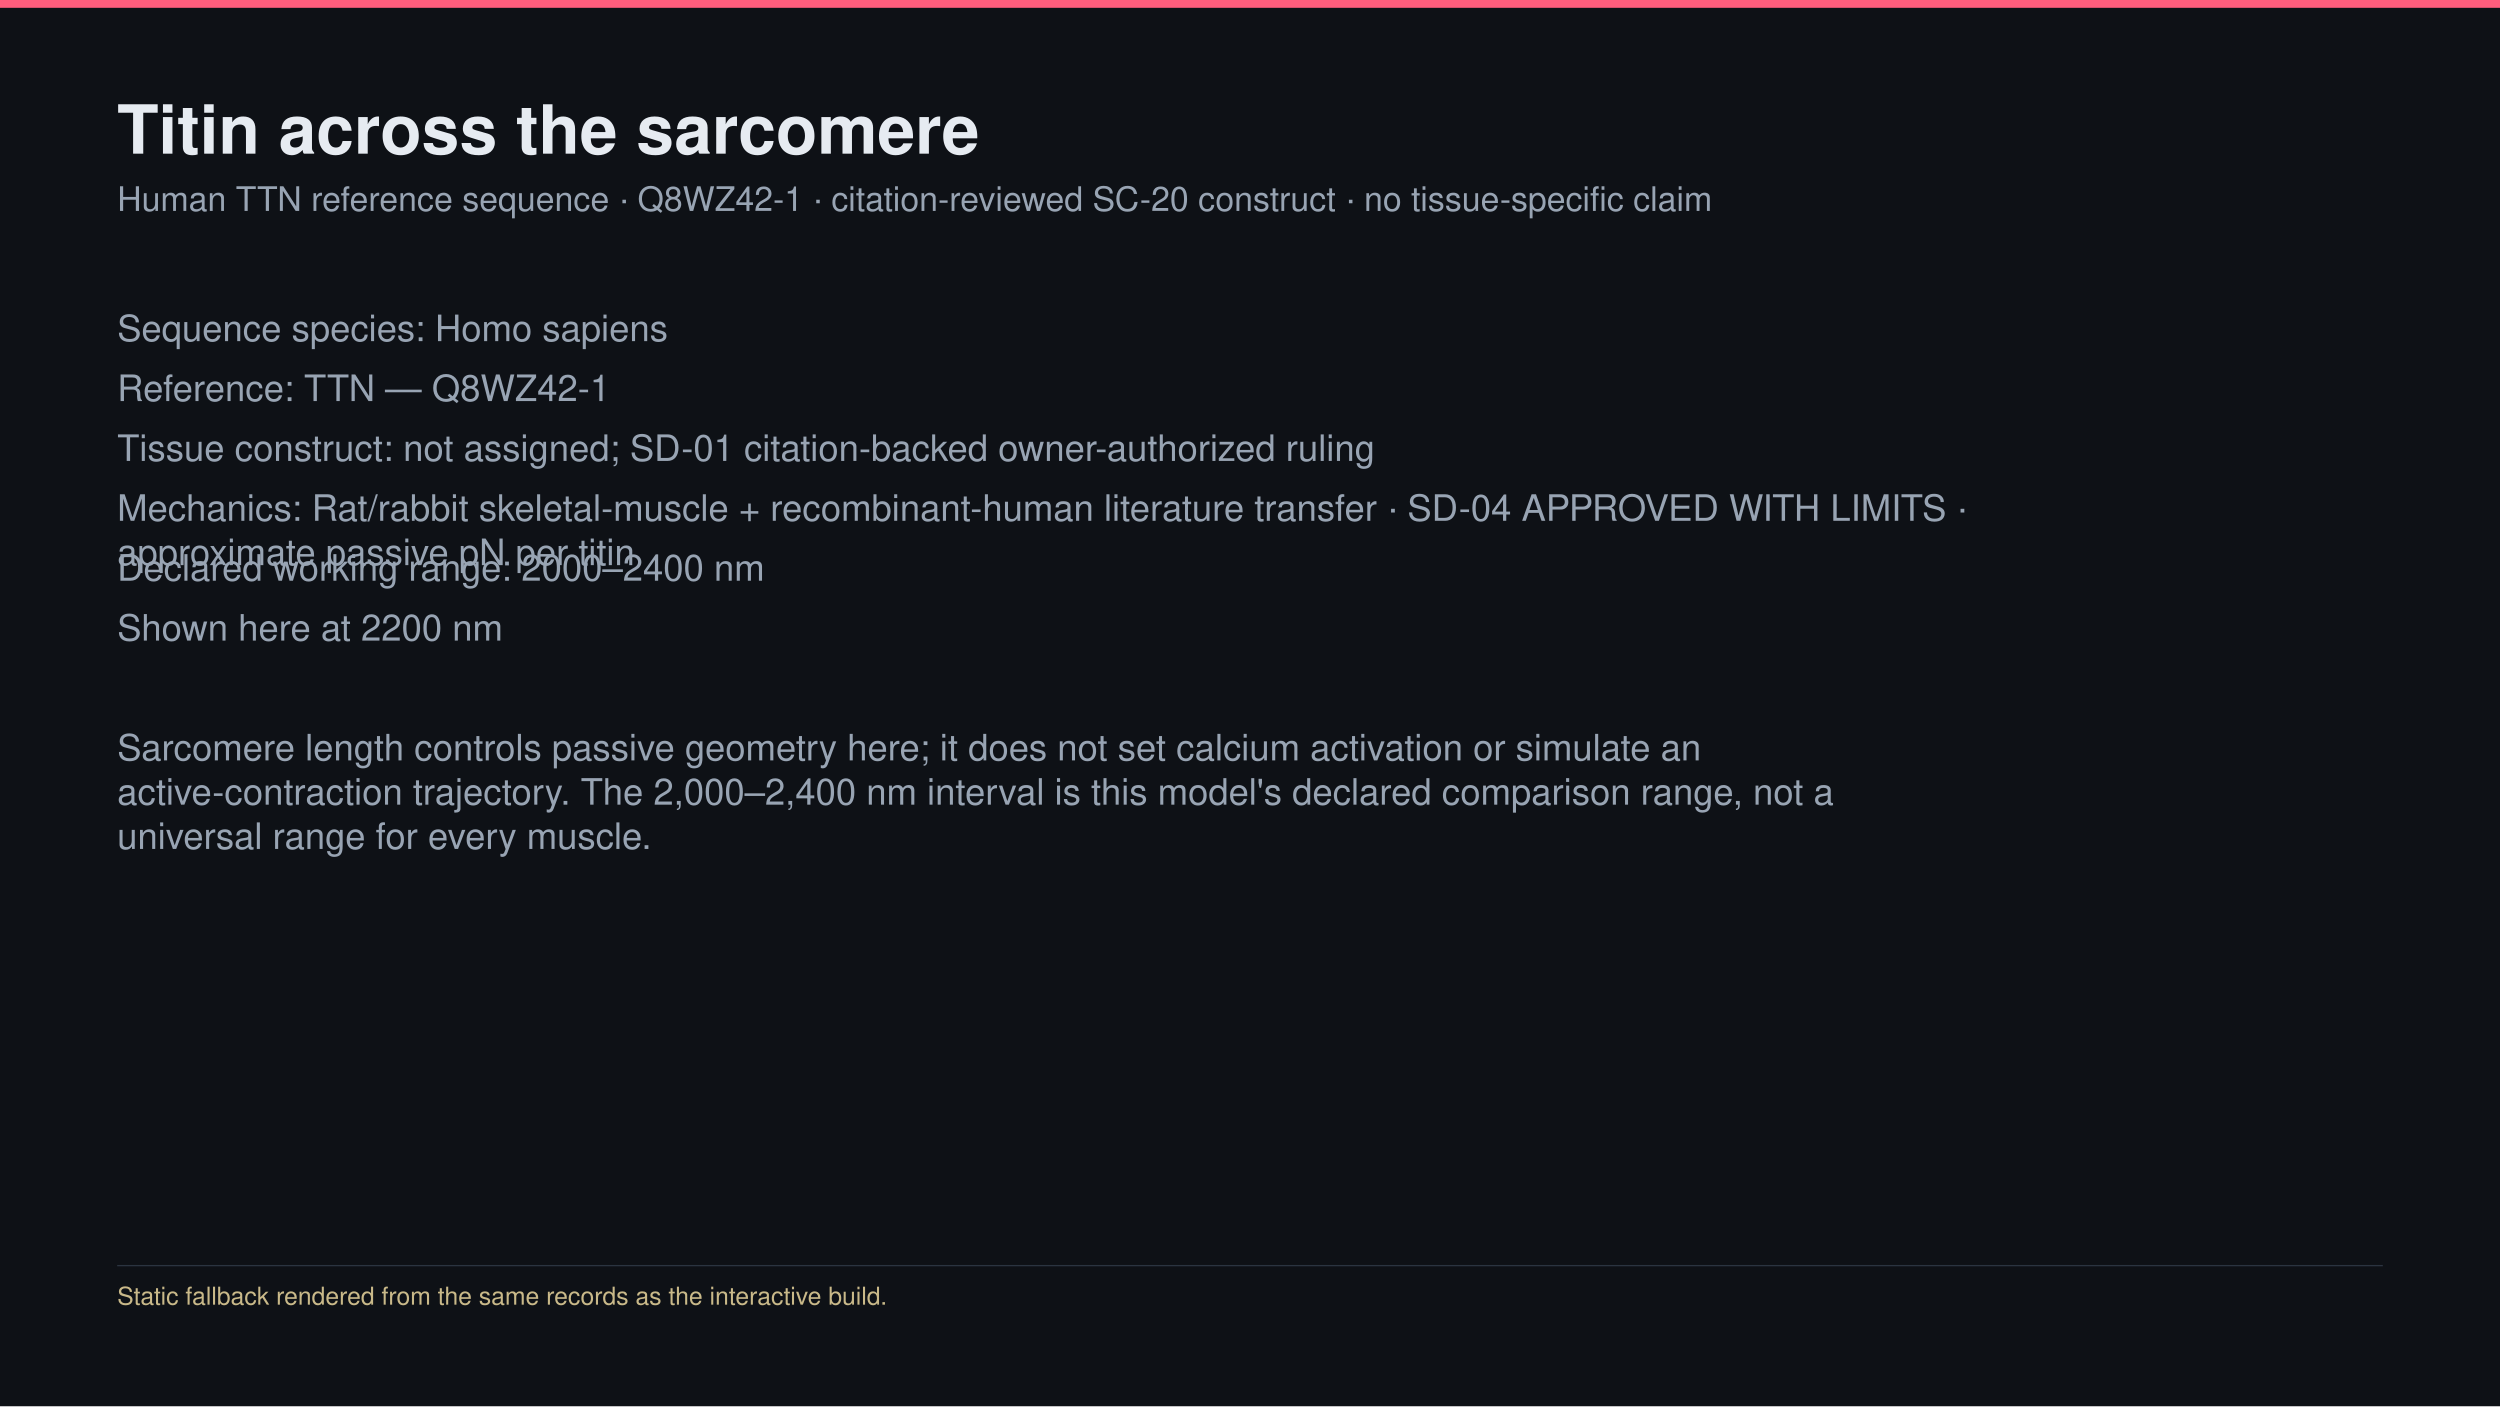
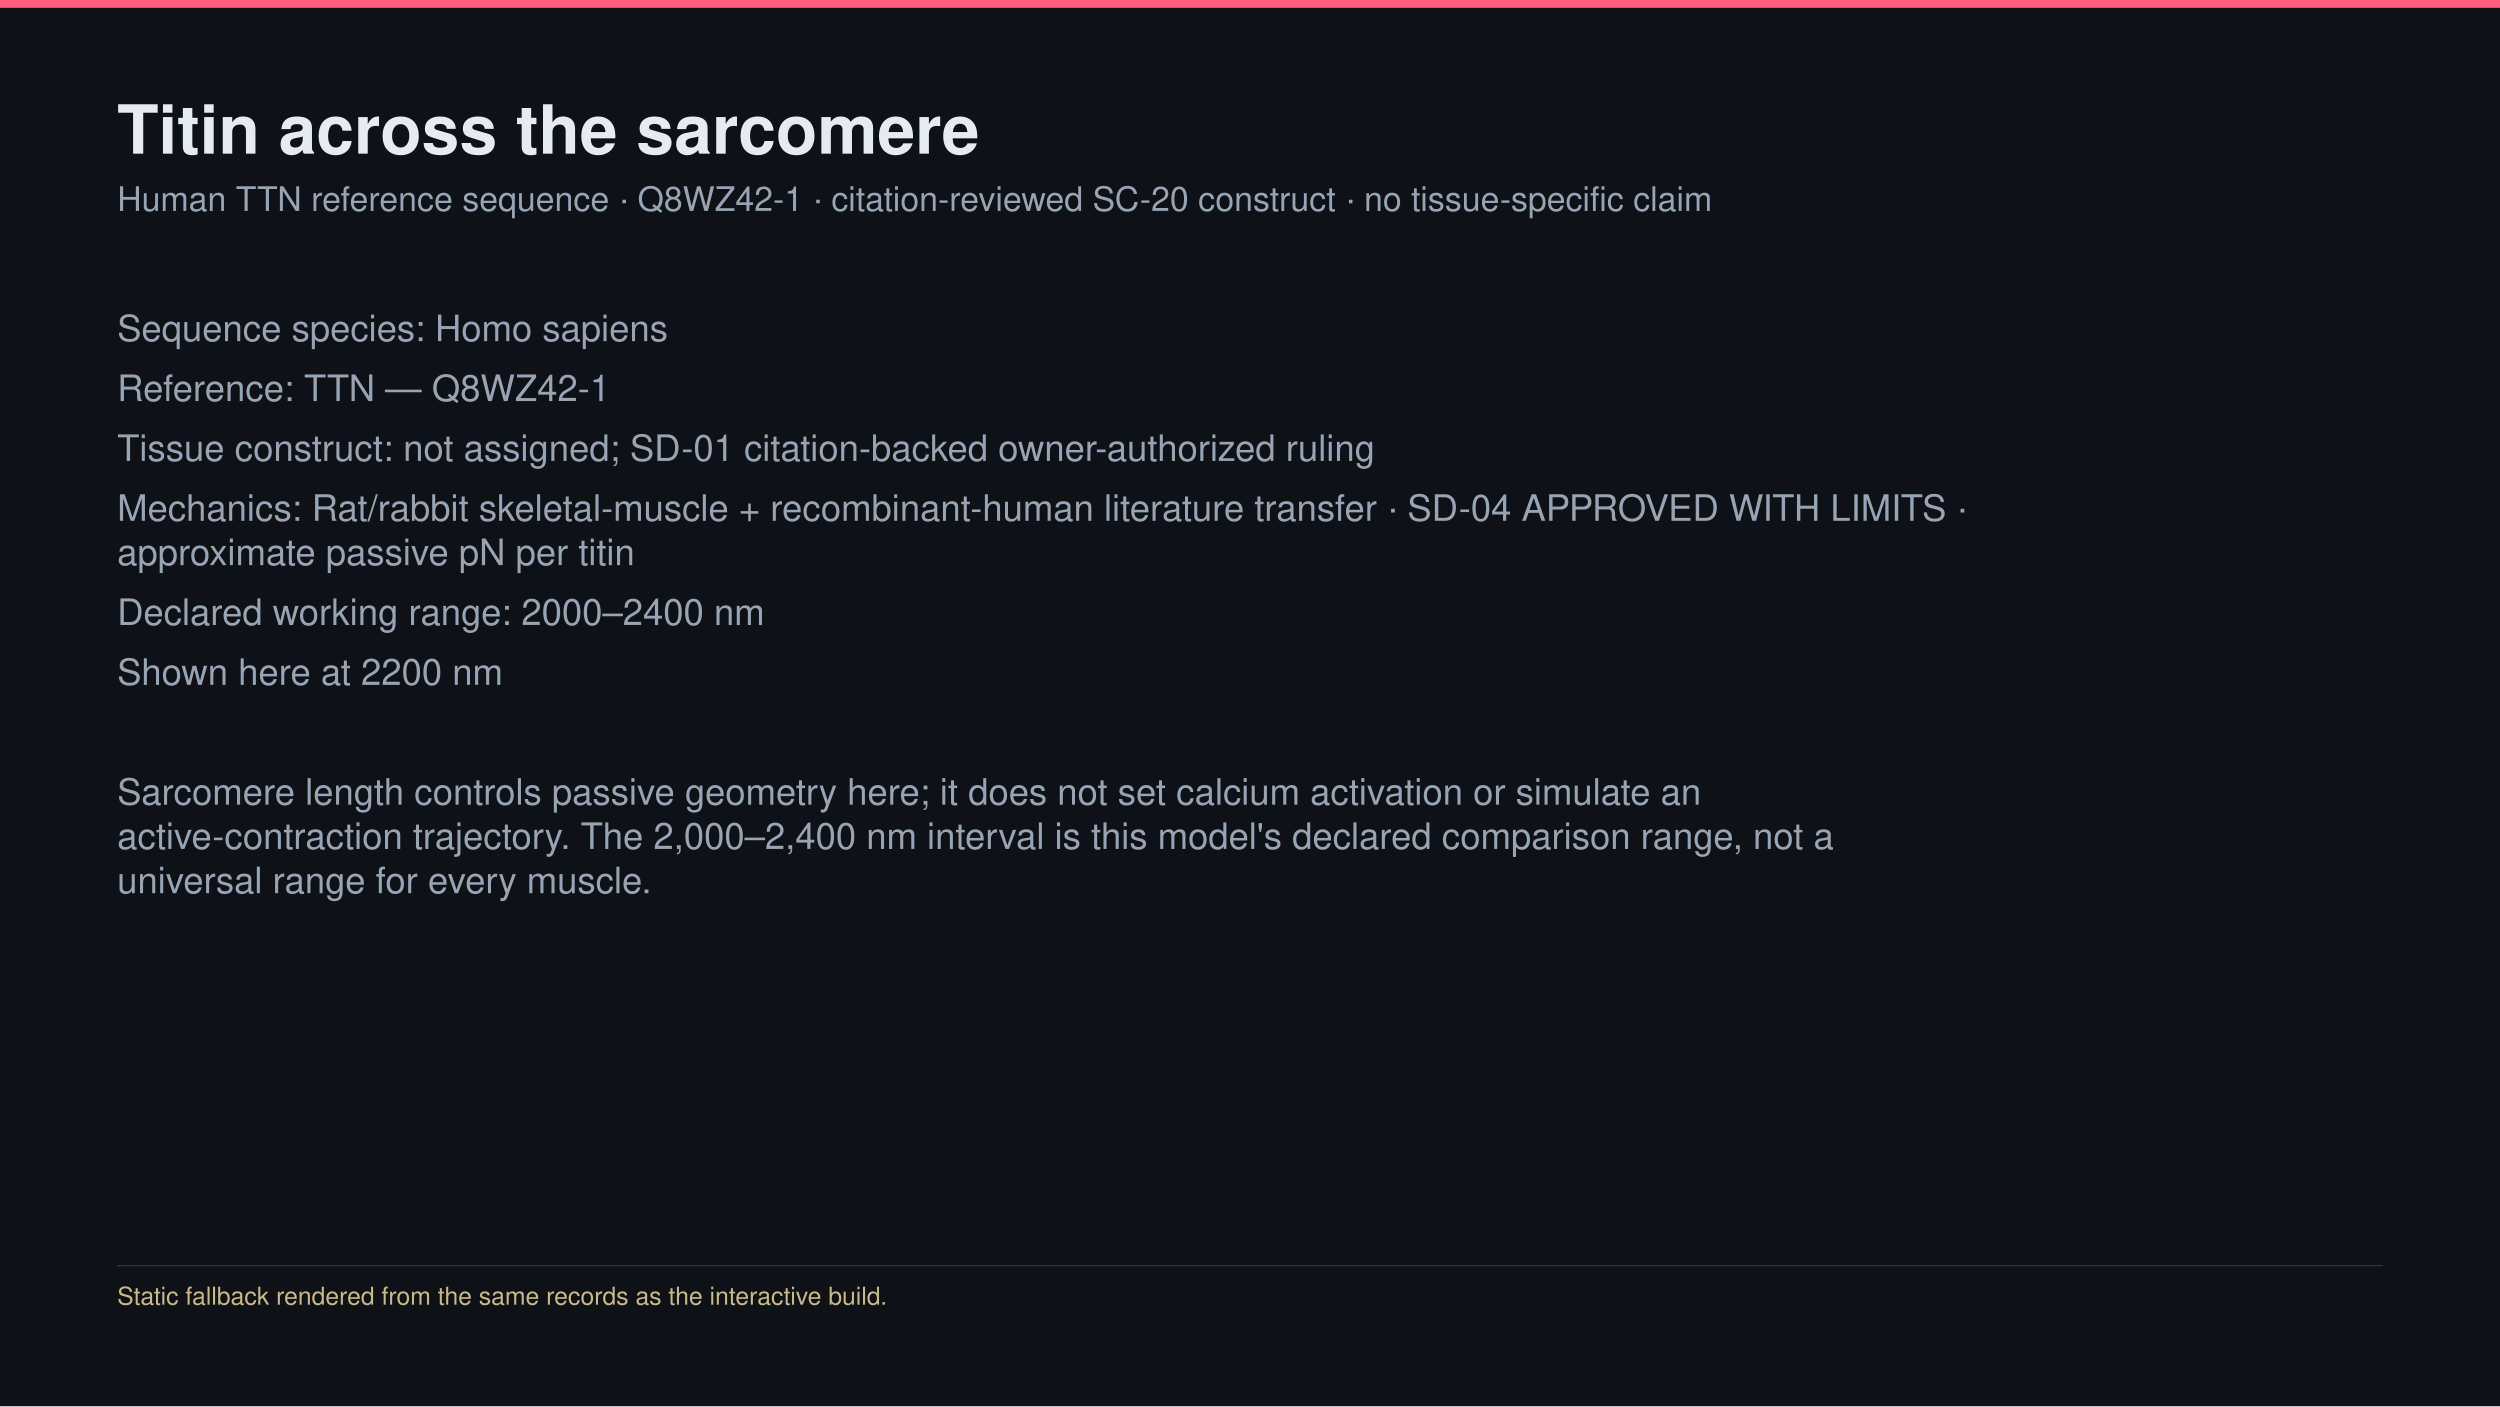
<svg xmlns="http://www.w3.org/2000/svg" width="1920" height="1080" viewBox="0 0 1920 1080">
  <rect width="1920" height="1080" fill="#0e1116" />
  <rect x="0" y="0" width="1920" height="6" fill="#ff5d7d" />
  <text x="90" y="118" font-family="Helvetica, Arial, sans-serif" font-size="52" font-weight="650" fill="#e6ebf1" text-anchor="start">Titin across the sarcomere</text>
  <text x="90" y="162" font-family="Helvetica, Arial, sans-serif" font-size="26" font-weight="400" fill="#98a4b3" text-anchor="start">Human TTN reference sequence · Q8WZ42-1 · citation-reviewed SC-20 construct · no tissue-specific claim</text>
  <text x="90" y="262" font-family="Helvetica, Arial, sans-serif" font-size="28" font-weight="400" fill="#98a4b3" text-anchor="start">Sequence species: Homo sapiens</text>
  <text x="90" y="308" font-family="Helvetica, Arial, sans-serif" font-size="28" font-weight="400" fill="#98a4b3" text-anchor="start">Reference: TTN — Q8WZ42-1</text>
  <text x="90" y="354" font-family="Helvetica, Arial, sans-serif" font-size="28" font-weight="400" fill="#98a4b3" text-anchor="start">Tissue construct: not assigned; SD-01 citation-backed owner-authorized ruling</text>
  <text x="90" y="400" font-family="Helvetica, Arial, sans-serif" font-size="28" font-weight="400" fill="#98a4b3" text-anchor="start">Mechanics: Rat/rabbit skeletal-muscle + recombinant-human literature transfer · SD-04 APPROVED WITH LIMITS ·</text>
  <text x="90" y="434" font-family="Helvetica, Arial, sans-serif" font-size="28" font-weight="400" fill="#98a4b3" text-anchor="start">approximate passive pN per titin</text>
-   <text x="90" y="446" font-family="Helvetica, Arial, sans-serif" font-size="28" font-weight="400" fill="#98a4b3" text-anchor="start">Declared working range: 2000–2400 nm</text>
-   <text x="90" y="492" font-family="Helvetica, Arial, sans-serif" font-size="28" font-weight="400" fill="#98a4b3" text-anchor="start">Shown here at 2200 nm</text>
-   <text x="90" y="584" font-family="Helvetica, Arial, sans-serif" font-size="28" font-weight="400" fill="#98a4b3" text-anchor="start">Sarcomere length controls passive geometry here; it does not set calcium activation or simulate an</text>
-   <text x="90" y="618" font-family="Helvetica, Arial, sans-serif" font-size="28" font-weight="400" fill="#98a4b3" text-anchor="start">active-contraction trajectory. The 2,000–2,400 nm interval is this model's declared comparison range, not a</text>
-   <text x="90" y="652" font-family="Helvetica, Arial, sans-serif" font-size="28" font-weight="400" fill="#98a4b3" text-anchor="start">universal range for every muscle.</text>
+   <text x="90" y="480" font-family="Helvetica, Arial, sans-serif" font-size="28" font-weight="400" fill="#98a4b3" text-anchor="start">Declared working range: 2000–2400 nm</text>
+   <text x="90" y="526" font-family="Helvetica, Arial, sans-serif" font-size="28" font-weight="400" fill="#98a4b3" text-anchor="start">Shown here at 2200 nm</text>
+   <text x="90" y="618" font-family="Helvetica, Arial, sans-serif" font-size="28" font-weight="400" fill="#98a4b3" text-anchor="start">Sarcomere length controls passive geometry here; it does not set calcium activation or simulate an</text>
+   <text x="90" y="652" font-family="Helvetica, Arial, sans-serif" font-size="28" font-weight="400" fill="#98a4b3" text-anchor="start">active-contraction trajectory. The 2,000–2,400 nm interval is this model's declared comparison range, not a</text>
+   <text x="90" y="686" font-family="Helvetica, Arial, sans-serif" font-size="28" font-weight="400" fill="#98a4b3" text-anchor="start">universal range for every muscle.</text>
  <line x1="90" y1="972" x2="1830" y2="972" stroke="#2b3440" stroke-width="1" />
  <text x="90" y="1002" font-family="Helvetica, Arial, sans-serif" font-size="19" font-weight="400" fill="#c9b989" text-anchor="start">Static fallback rendered from the same records as the interactive build.</text>
</svg>
